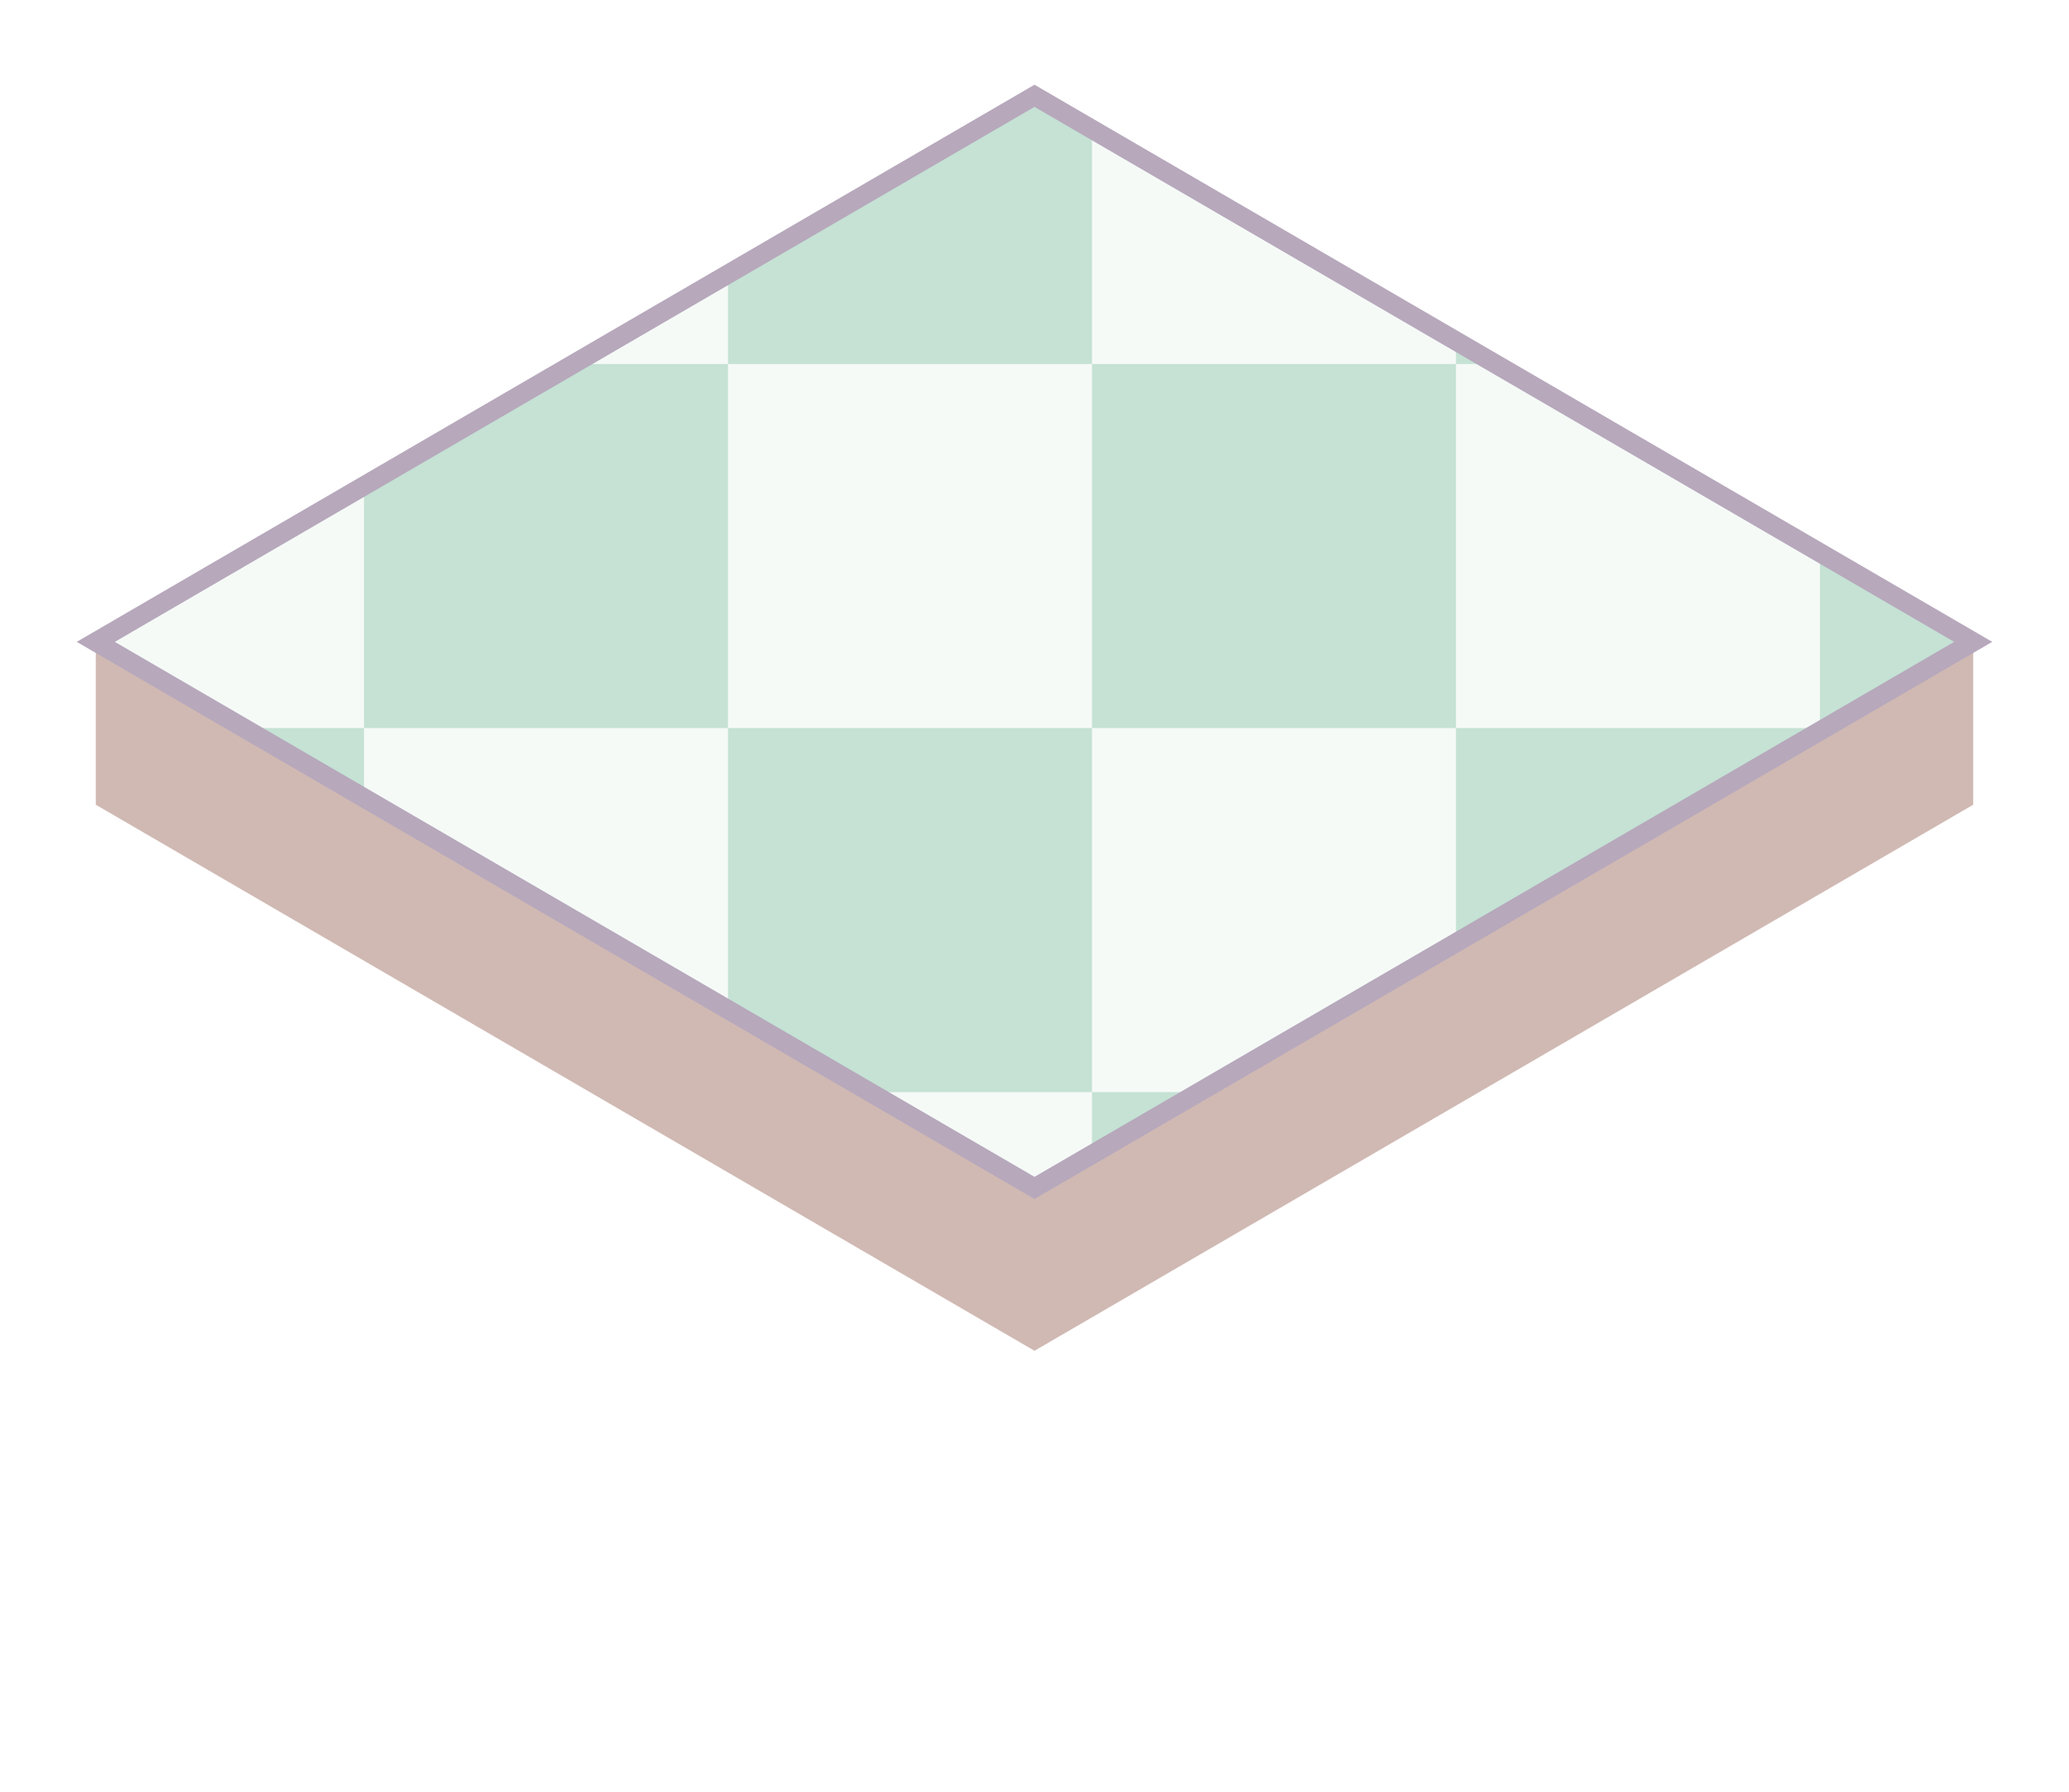
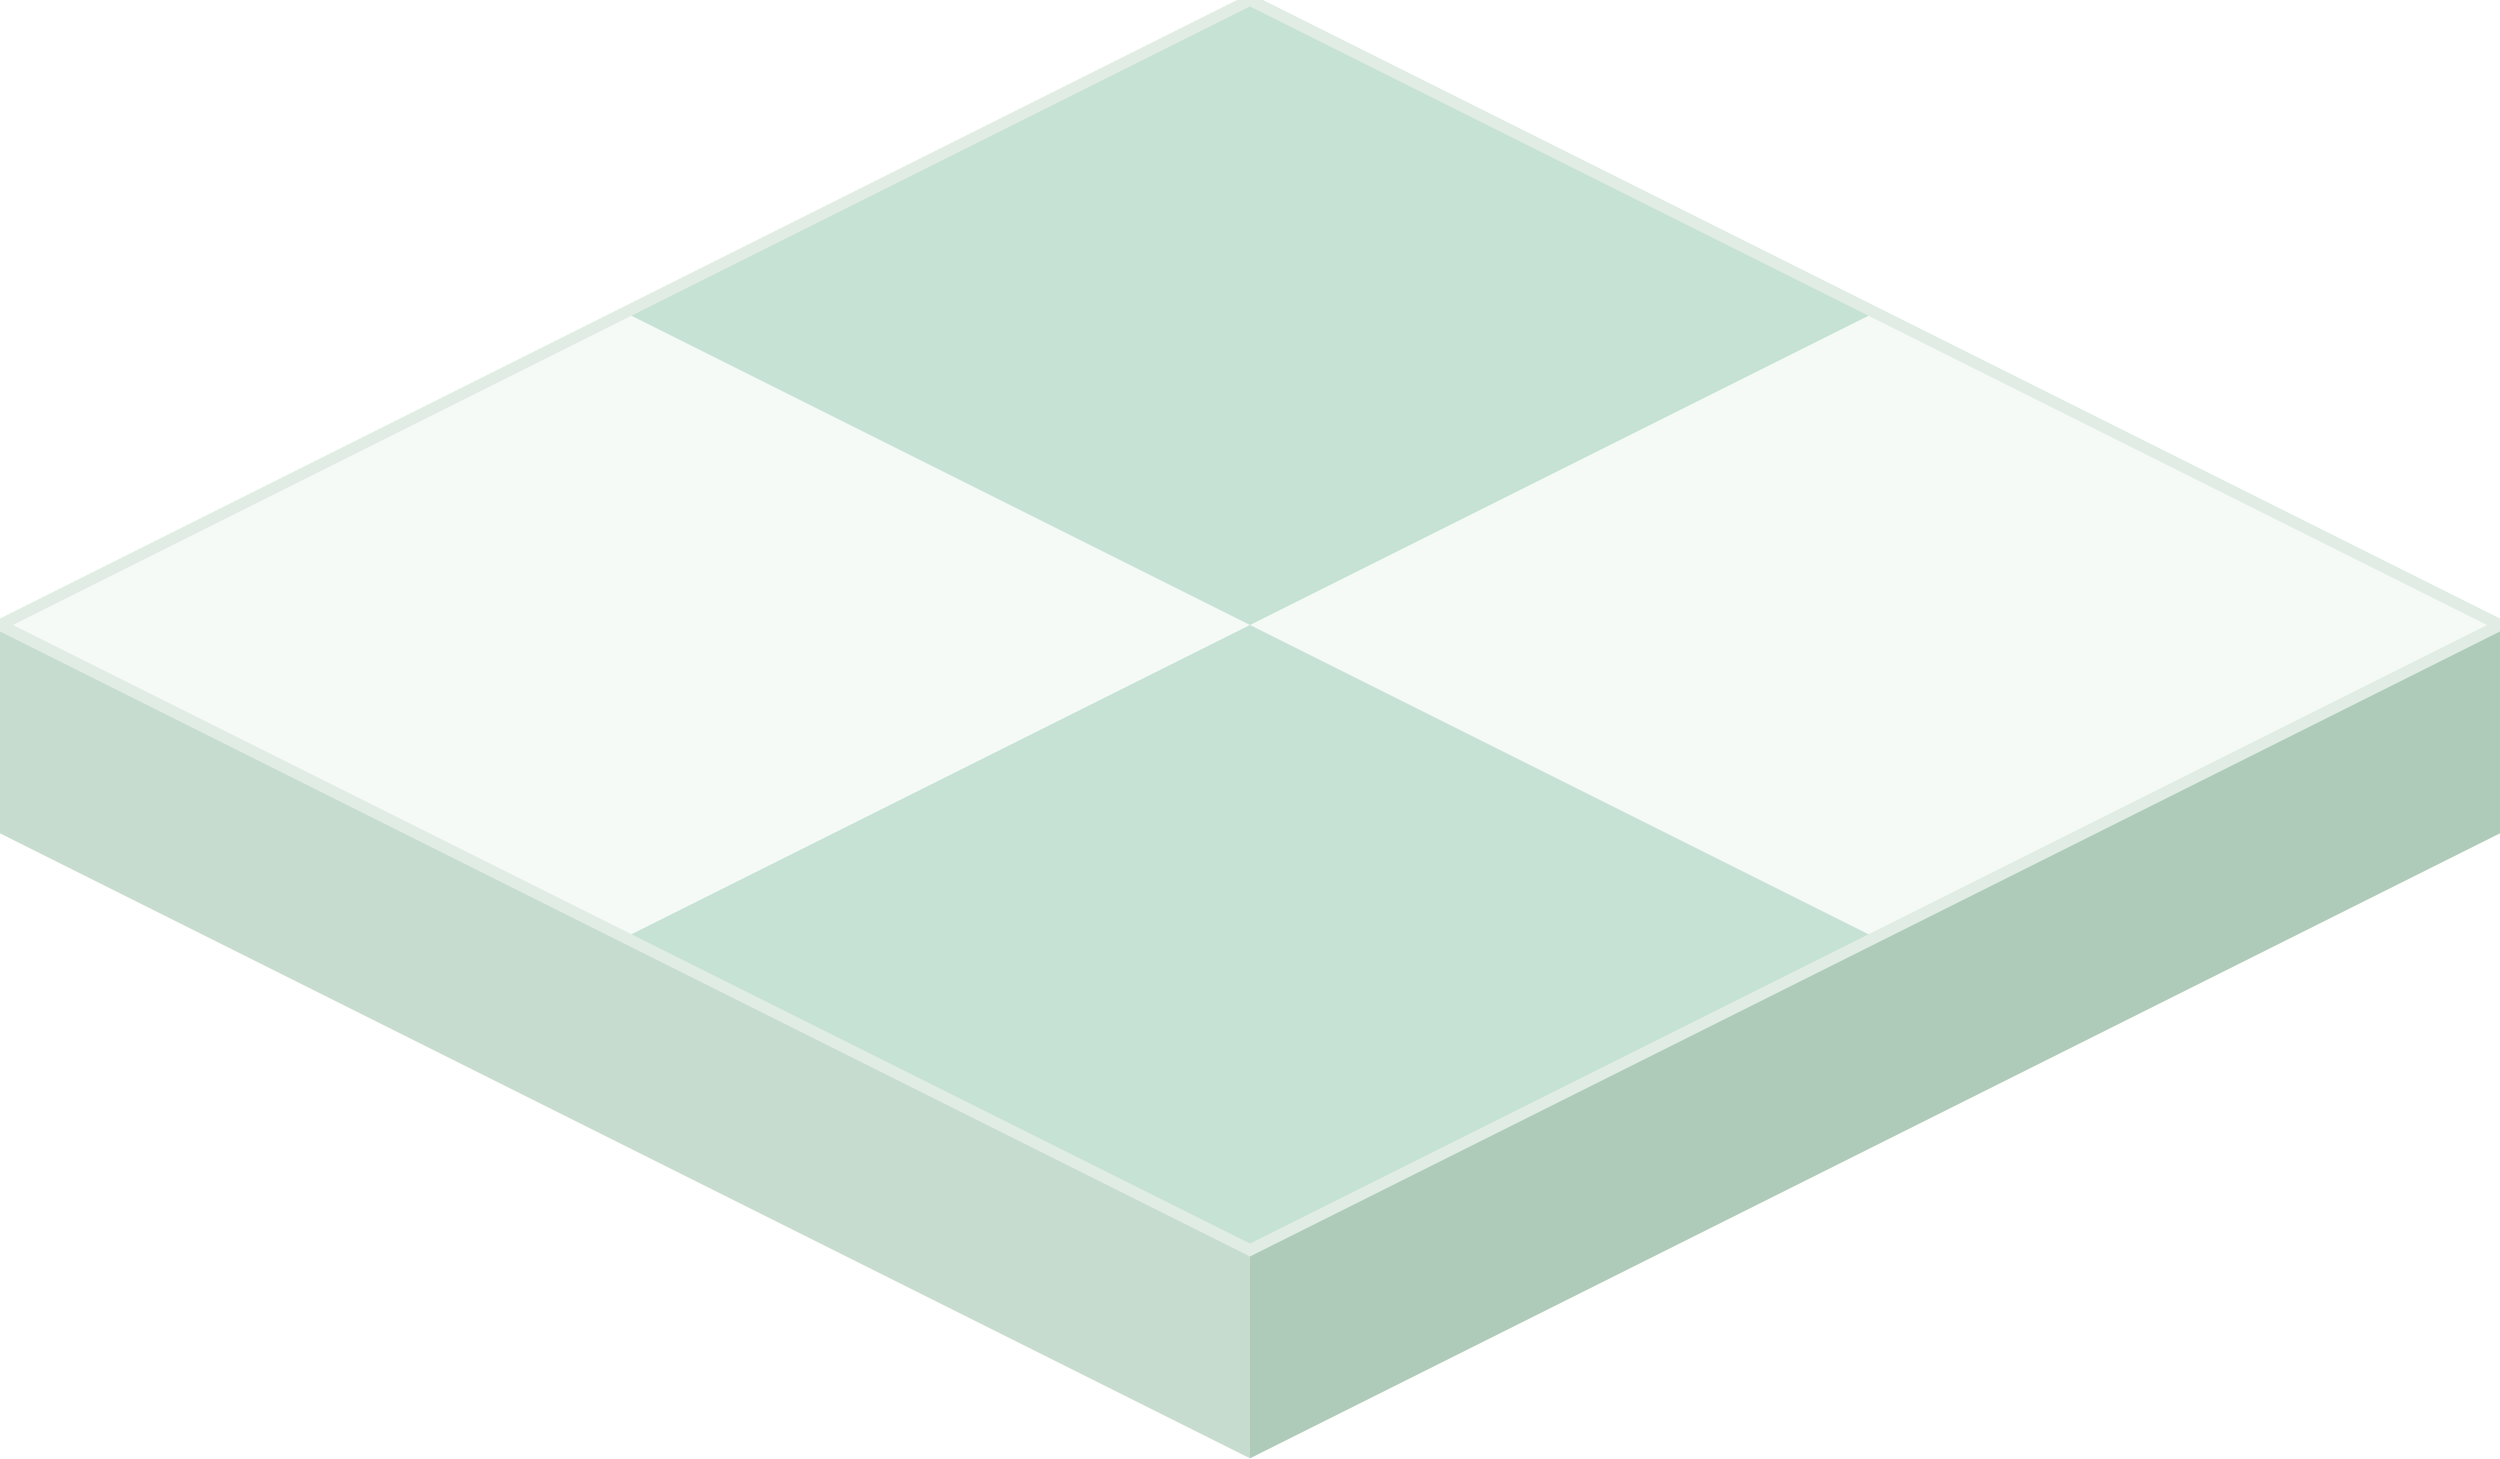
- <svg xmlns="http://www.w3.org/2000/svg" viewBox="0 0 216 187">
+ <svg xmlns="http://www.w3.org/2000/svg" viewBox="0 0 216 126">
  <defs>
-     <clipPath id="t">
-       <path d="M108 10 206 67 108 124 10 67Z" />
+     <clipPath id="surface">
+       <path d="M108 0 216 54 108 108 0 54Z" />
    </clipPath>
  </defs>
-   <path d="M10 67v17l98 57 98-57V67l-98 57Z" fill="#d0b9b3" />
-   <g clip-path="url(#t)">
-     <path d="M108 10 206 67 108 124 10 67Z" fill="#f5faf7" />
-     <rect x="0" y="0" width="38" height="38" fill="#c5e2d4" />
-     <rect x="76" y="0" width="38" height="38" fill="#c5e2d4" />
-     <rect x="152" y="0" width="38" height="38" fill="#c5e2d4" />
-     <rect x="228" y="0" width="38" height="38" fill="#c5e2d4" />
-     <rect x="38" y="38" width="38" height="38" fill="#c5e2d4" />
-     <rect x="114" y="38" width="38" height="38" fill="#c5e2d4" />
-     <rect x="190" y="38" width="38" height="38" fill="#c5e2d4" />
-     <rect x="0" y="76" width="38" height="38" fill="#c5e2d4" />
-     <rect x="76" y="76" width="38" height="38" fill="#c5e2d4" />
-     <rect x="152" y="76" width="38" height="38" fill="#c5e2d4" />
-     <rect x="228" y="76" width="38" height="38" fill="#c5e2d4" />
-     <rect x="38" y="114" width="38" height="38" fill="#c5e2d4" />
-     <rect x="114" y="114" width="38" height="38" fill="#c5e2d4" />
-     <rect x="190" y="114" width="38" height="38" fill="#c5e2d4" />
-     <rect x="0" y="152" width="38" height="38" fill="#c5e2d4" />
-     <rect x="76" y="152" width="38" height="38" fill="#c5e2d4" />
-     <rect x="152" y="152" width="38" height="38" fill="#c5e2d4" />
-     <rect x="228" y="152" width="38" height="38" fill="#c5e2d4" />
+   <path d="M0 54 108 108v18L0 72Z" fill="#c6dcce" />
+   <path d="M108 108 216 54v18l-108 54Z" fill="#aecab9" />
+   <path d="M108 0 216 54 108 108 0 54Z" fill="#f5faf7" />
+   <g clip-path="url(#surface)">
+     <path d="M108 0l54 27-54 27-54-27Zm0 54l54 27-54 27-54-27Z" fill="#c5e2d4" />
  </g>
-   <path d="M108 10 206 67 108 124 10 67Z" fill="none" stroke="#b7a8bc" stroke-width="2" />
+   <path d="M108 0 216 54 108 108 0 54Z" fill="none" stroke="#e1ece5" stroke-width="1" />
</svg>
